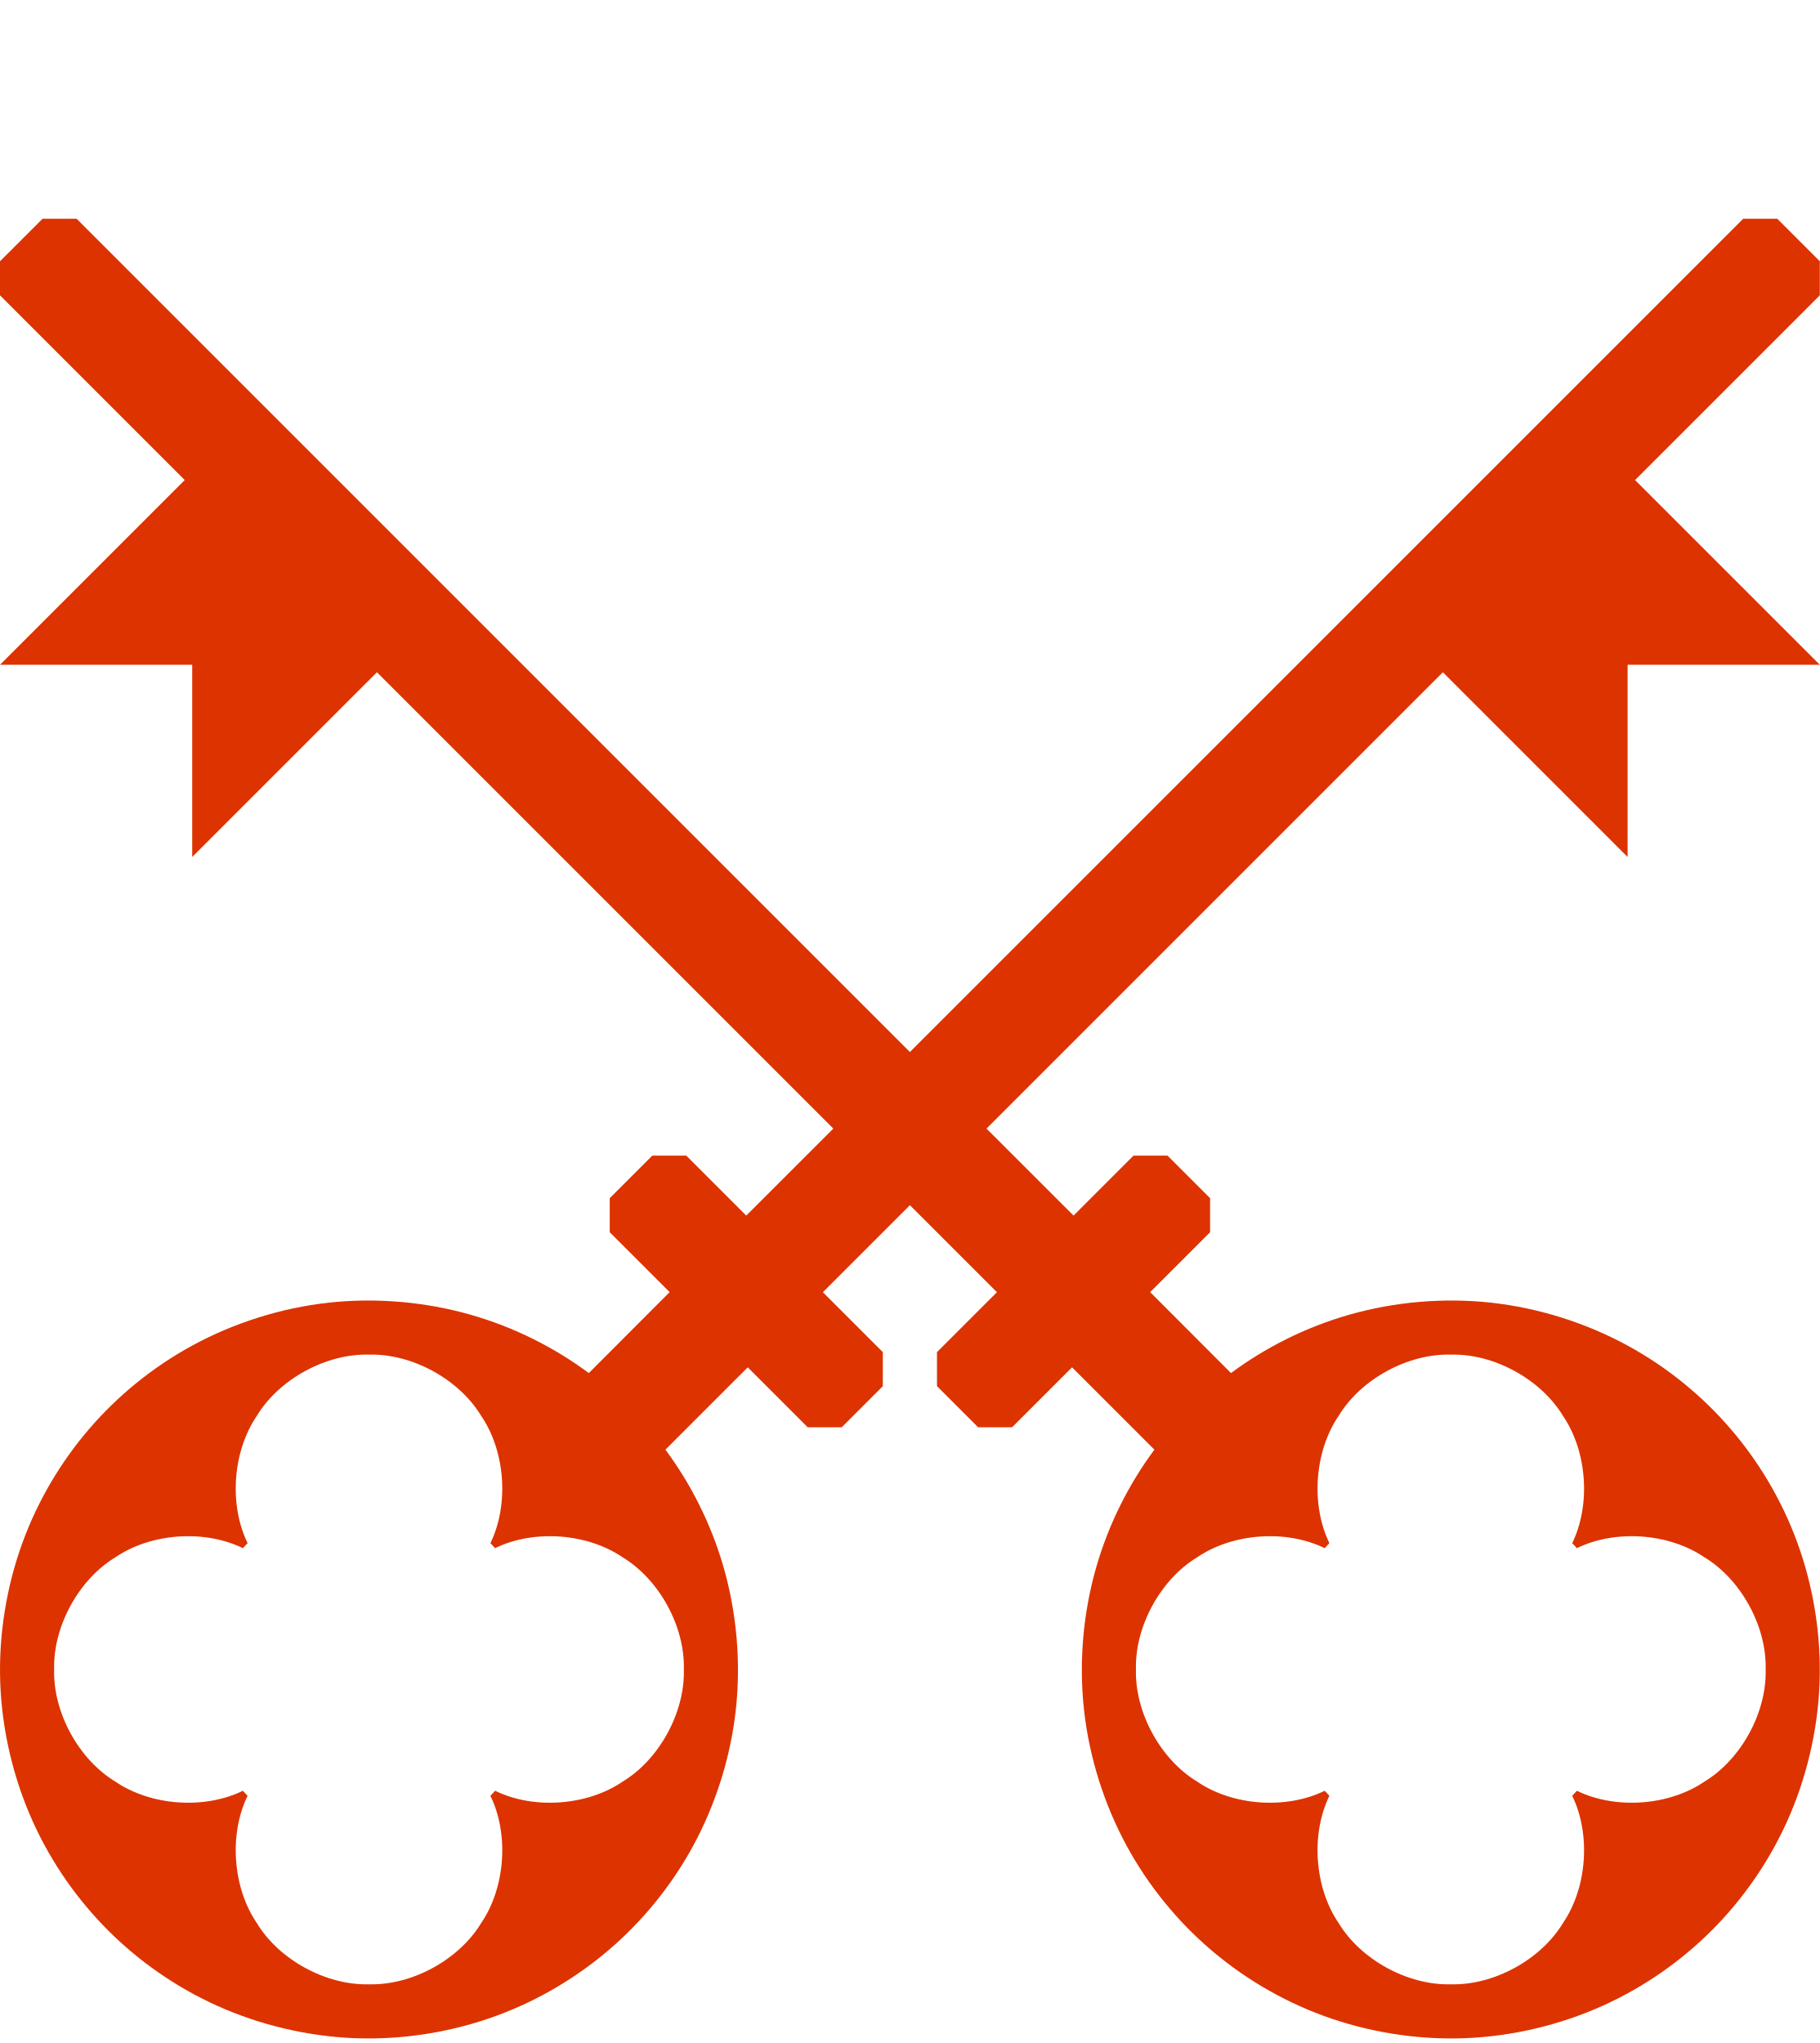
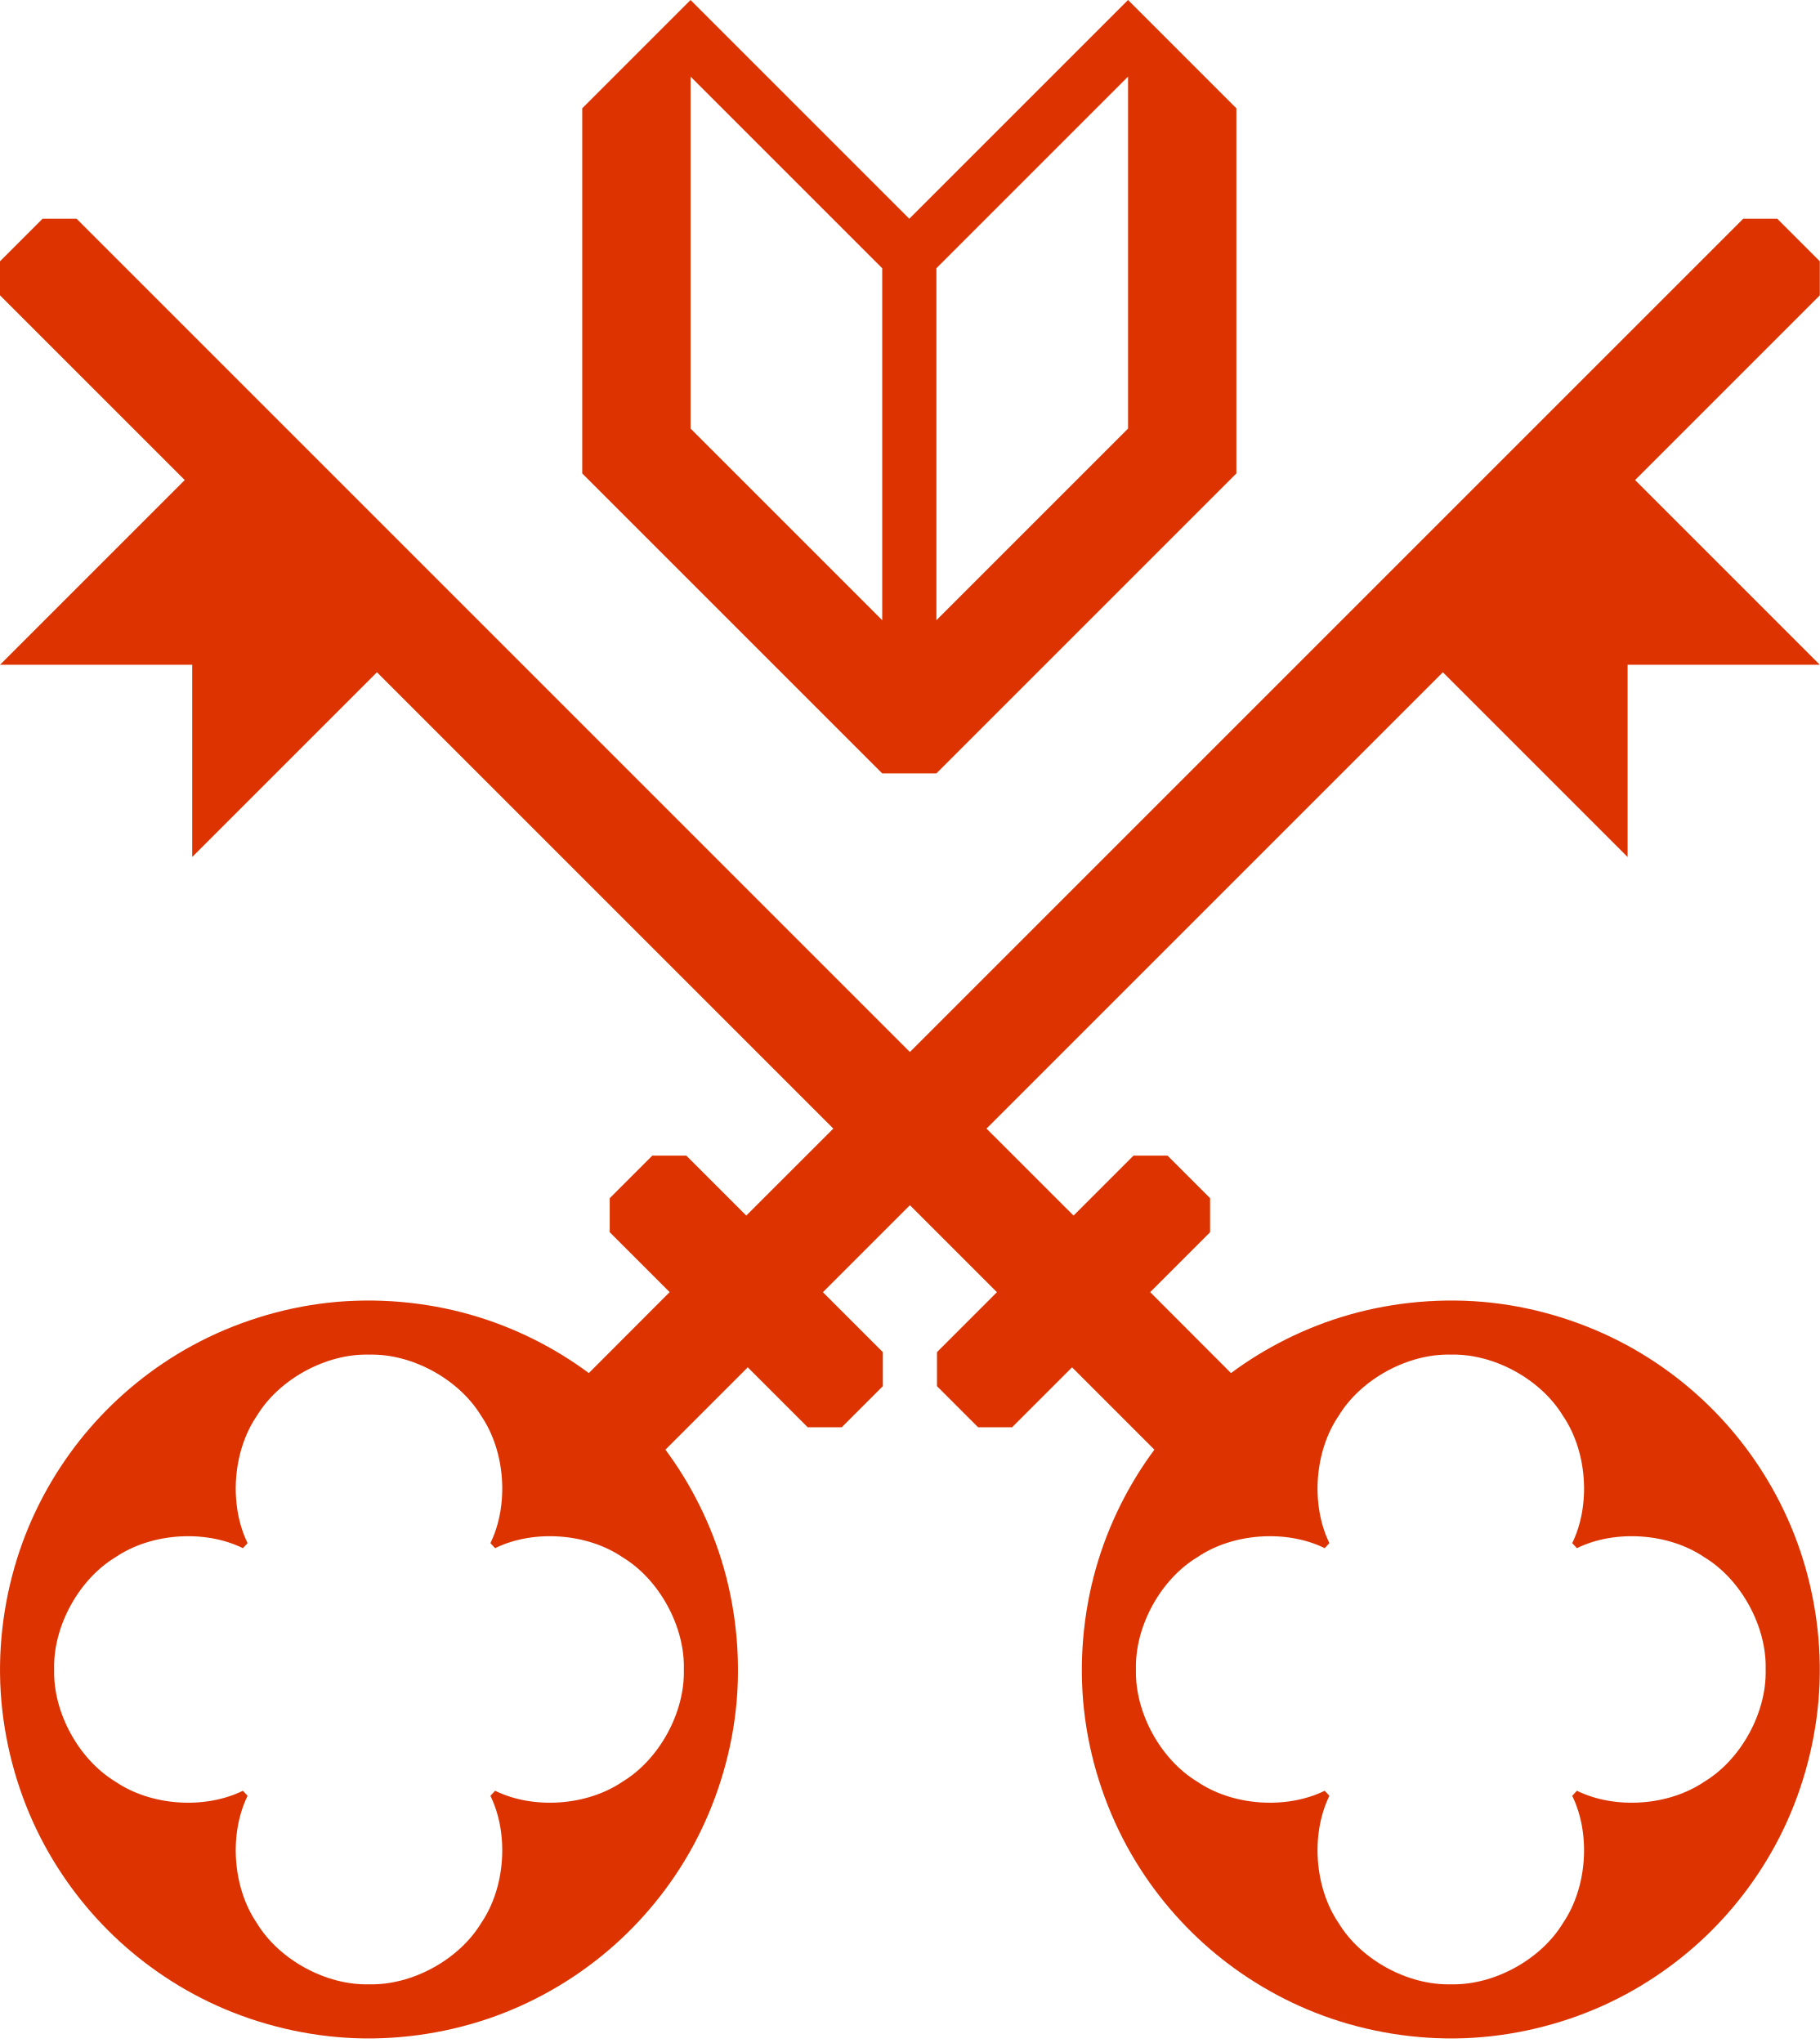
<svg xmlns="http://www.w3.org/2000/svg" width="326" height="366" viewBox="0 0 326 366" fill="none">
  <path fill-rule="evenodd" clip-rule="evenodd" d="M105.481 245.984C99.474 241.518 92.224 237.777 84.207 235.504C76.19 233.231 67.406 232.427 58.817 233.38C50.227 234.332 41.833 237.042 34.509 241.017C27.185 244.991 20.931 250.231 16.049 255.905C11.153 261.567 6.888 268.522 4.031 276.35C1.175 284.178 -0.273 292.879 0.045 301.515C0.363 310.152 2.448 318.723 5.872 326.319C9.297 333.916 14.062 340.538 19.362 345.825C24.648 351.124 31.27 355.889 38.867 359.314C46.464 362.739 55.035 364.823 63.671 365.142C72.307 365.46 81.008 364.012 88.837 361.155C96.665 358.298 103.62 354.033 109.282 349.138C114.956 344.256 120.195 338.002 124.17 330.678C128.144 323.354 130.854 314.959 131.807 306.37C132.76 297.781 131.956 288.996 129.683 280.979C127.41 272.962 123.668 265.712 119.203 259.705L133.953 244.954L144.69 255.691H150.789L158.149 248.331V242.233L147.412 231.496L163 215.908L178.588 231.496L167.851 242.233V248.331L175.211 255.691H181.31L192.047 244.954L206.797 259.705C202.332 265.712 198.59 272.962 196.317 280.979C194.044 288.996 193.24 297.781 194.193 306.37C195.146 314.959 197.856 323.354 201.83 330.678C205.805 338.002 211.044 344.256 216.718 349.138C222.38 354.033 229.335 358.298 237.163 361.155C244.991 364.012 253.693 365.46 262.329 365.142C270.965 364.823 279.536 362.739 287.133 359.314C294.73 355.889 301.352 351.124 306.638 345.825C311.937 340.538 316.703 333.916 320.128 326.319C323.552 318.723 325.637 310.152 325.955 301.515C326.273 292.879 324.825 284.178 321.969 276.35C319.112 268.522 314.847 261.567 309.951 255.905C305.069 250.231 298.815 244.991 291.491 241.017C284.167 237.042 275.773 234.332 267.183 233.38C258.594 232.427 249.81 233.231 241.793 235.504C233.776 237.777 226.526 241.518 220.519 245.984L206.042 231.484L216.774 220.753V214.655L209.151 207.032H203.052L192.315 217.769L176.721 202.186L258.473 120.434L291.567 153.528V119.095H326L292.907 86.001L326 52.908V46.809L318.377 39.187H312.279L163 188.465L13.721 39.187H7.623L0 46.809V52.908L33.093 86.001L0 119.095H34.433V153.528L67.526 120.434L149.279 202.186L133.685 217.769L122.948 207.032H116.849L109.226 214.655V220.753L119.958 231.484L105.481 245.984ZM238.144 321.715C234.778 328.62 235.477 338.188 239.811 344.531C243.793 351.1 252.216 355.693 259.895 355.484C267.574 355.693 275.997 351.1 279.979 344.531C284.313 338.188 285.012 328.62 281.646 321.715L282.484 320.812C289.389 324.196 298.971 323.511 305.324 319.178C311.904 315.2 316.508 306.768 316.297 299.081C316.508 291.395 311.904 282.963 305.324 278.984C298.971 274.652 289.389 273.966 282.484 277.351L281.646 276.448C285.012 269.543 284.313 259.974 279.979 253.632C275.997 247.063 267.574 242.469 259.895 242.679C252.216 242.469 243.793 247.063 239.811 253.632C235.477 259.974 234.778 269.543 238.144 276.448L237.306 277.351C230.401 273.966 220.818 274.652 214.466 278.984C207.886 282.963 203.282 291.395 203.492 299.081C203.282 306.768 207.886 315.2 214.466 319.178C220.818 323.511 230.401 324.196 237.306 320.812L238.144 321.715ZM86.186 344.531C90.52 338.188 91.219 328.62 87.853 321.715L88.691 320.812C95.596 324.196 105.178 323.511 111.531 319.178C118.11 315.2 122.715 306.768 122.504 299.081C122.715 291.395 118.11 282.963 111.531 278.984C105.178 274.652 95.596 273.966 88.691 277.351L87.853 276.448C91.219 269.543 90.52 259.974 86.186 253.632C82.204 247.063 73.781 242.469 66.102 242.679C58.423 242.469 50 247.063 46.018 253.632C41.684 259.974 40.985 269.543 44.351 276.448L43.513 277.351C36.608 273.966 27.026 274.652 20.673 278.984C14.093 282.963 9.489 291.395 9.699 299.081C9.489 306.768 14.093 315.2 20.673 319.178C27.026 323.511 36.608 324.196 43.513 320.812L44.351 321.715C40.985 328.62 41.684 338.188 46.018 344.531C50 351.1 58.423 355.693 66.102 355.484C73.781 355.693 82.204 351.1 86.186 344.531Z" fill="#DD3300" />
+   <path fill-rule="evenodd" clip-rule="evenodd" d="M162.891 39.186L202.078 0L221.482 19.405V84.815L167.742 138.555H158.04L104.3 84.815V19.405L123.705 0L162.891 39.186ZM123.705 13.721L158.04 48.057V111.112L123.705 76.777V13.721ZM167.744 48.057L202.079 13.721V76.777L167.744 111.112V48.057Z" fill="#DD3300" />
</svg>
